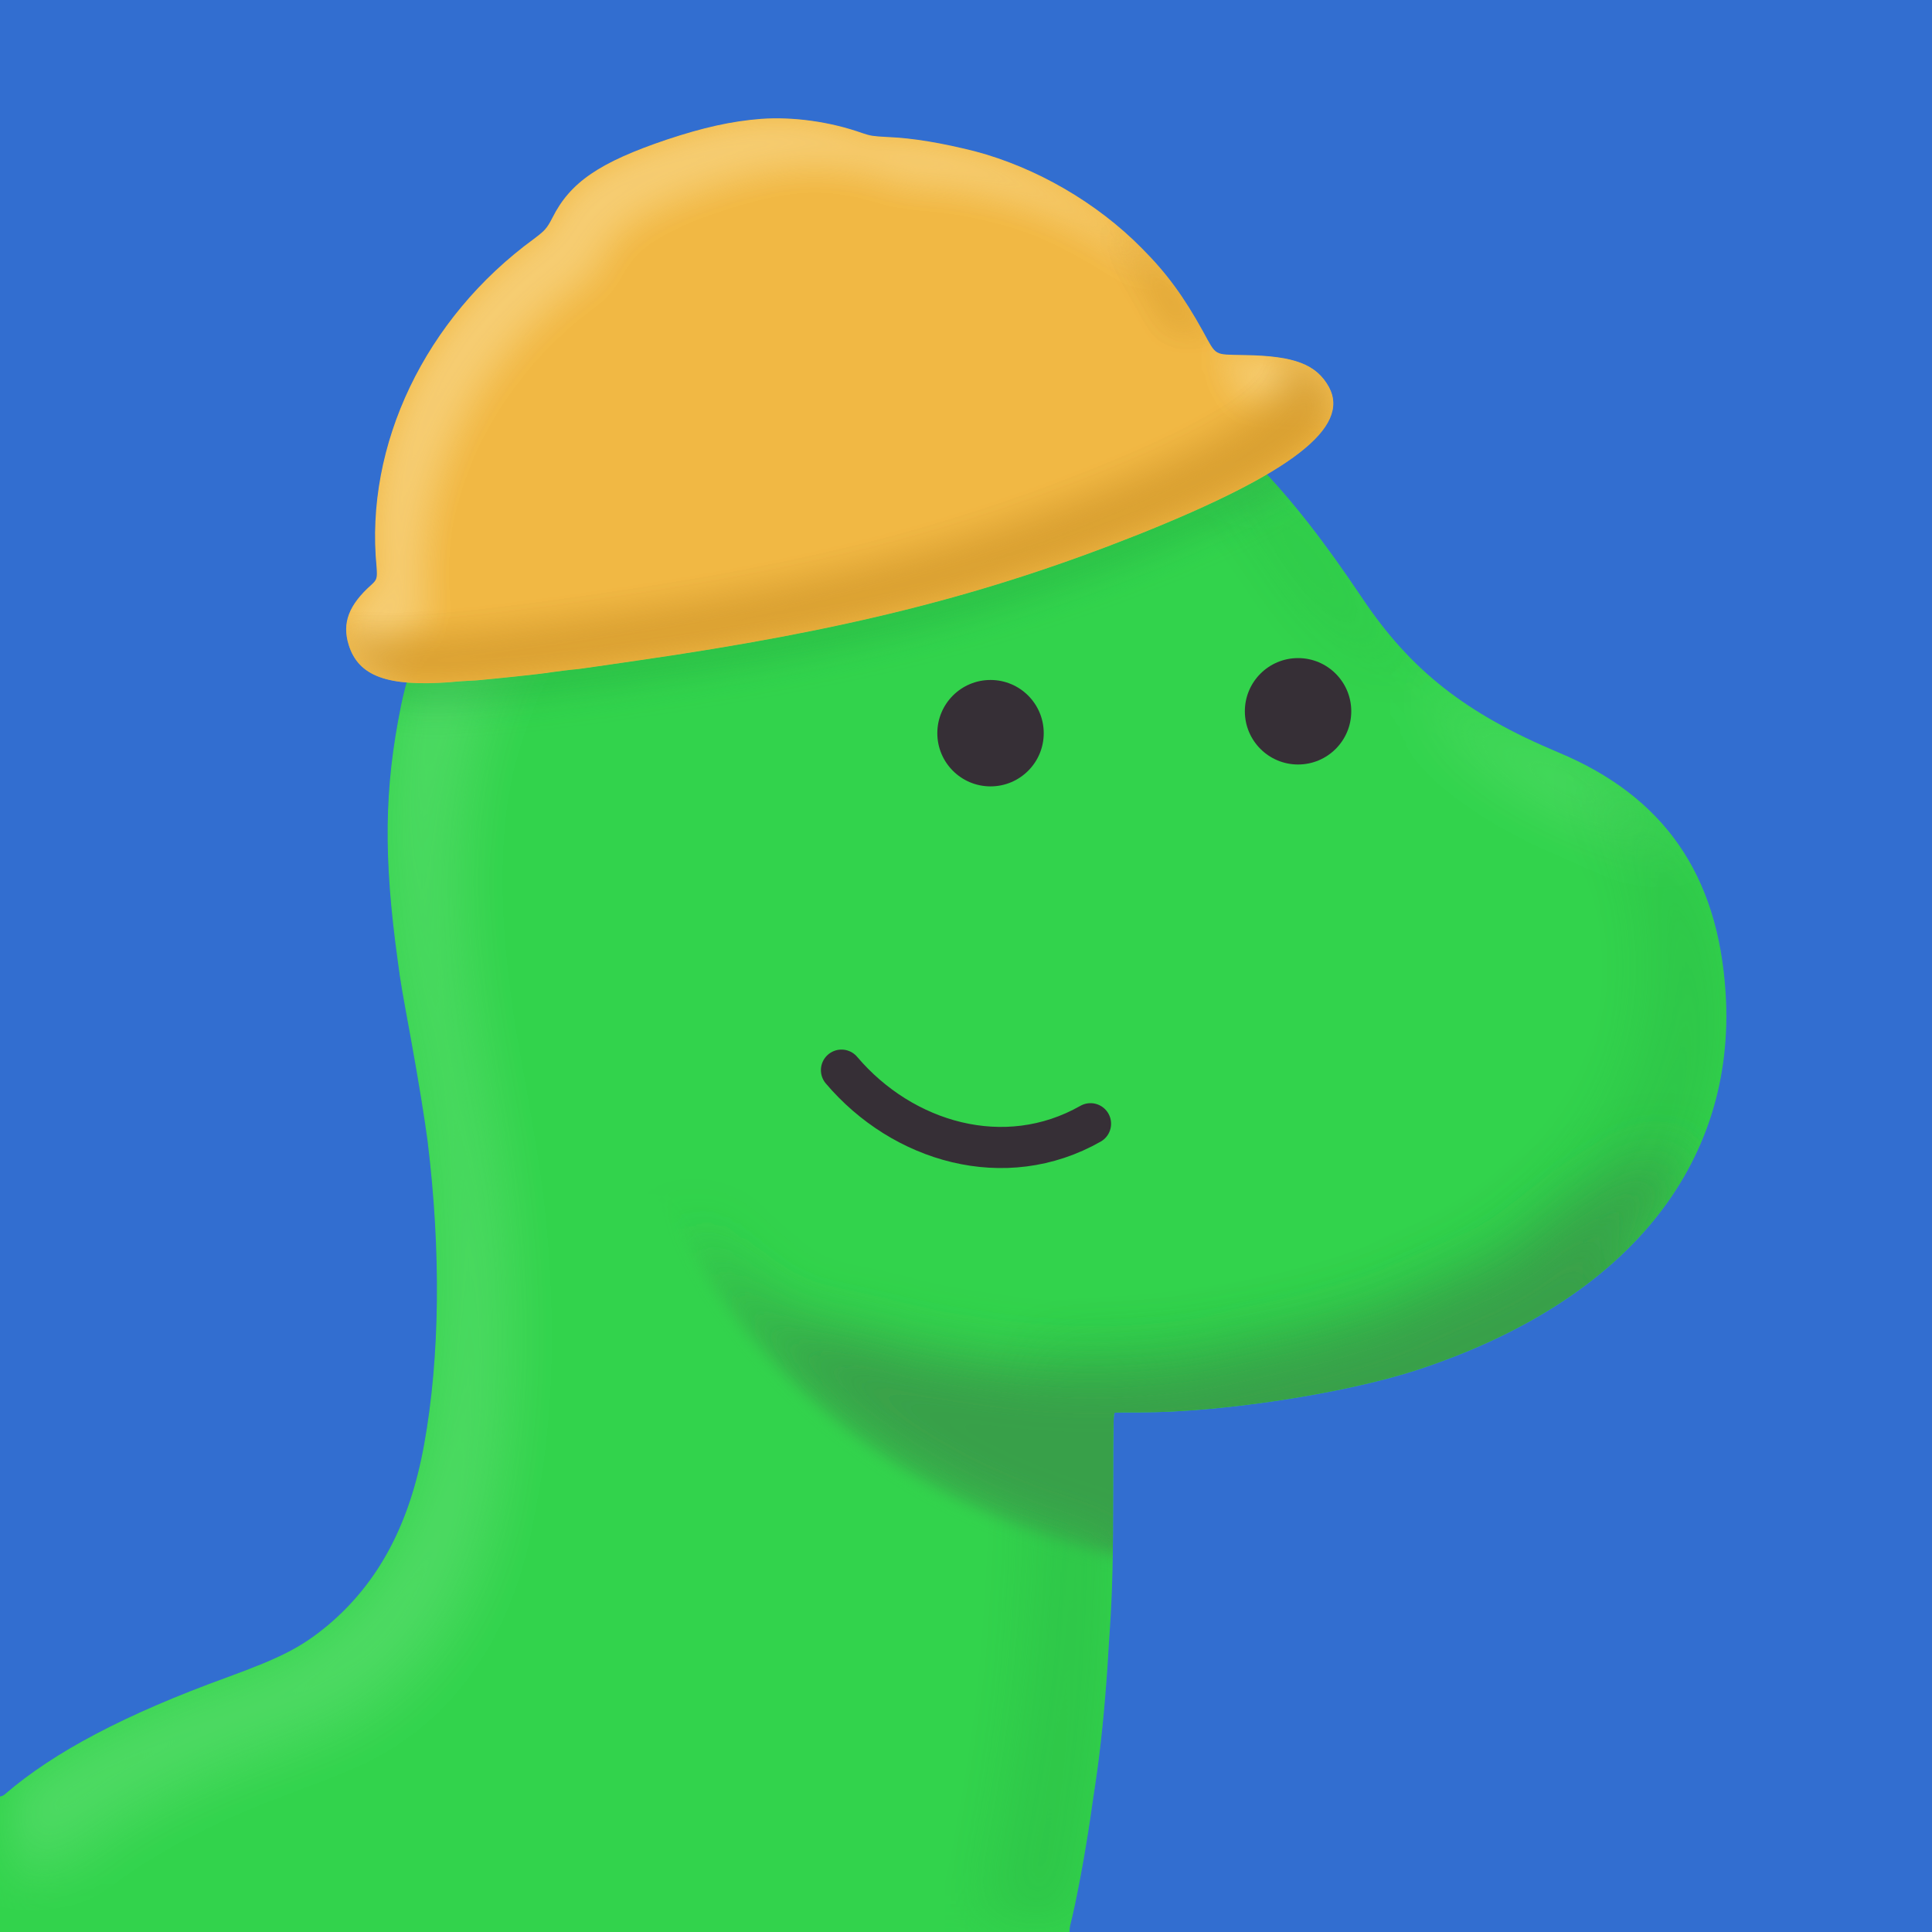
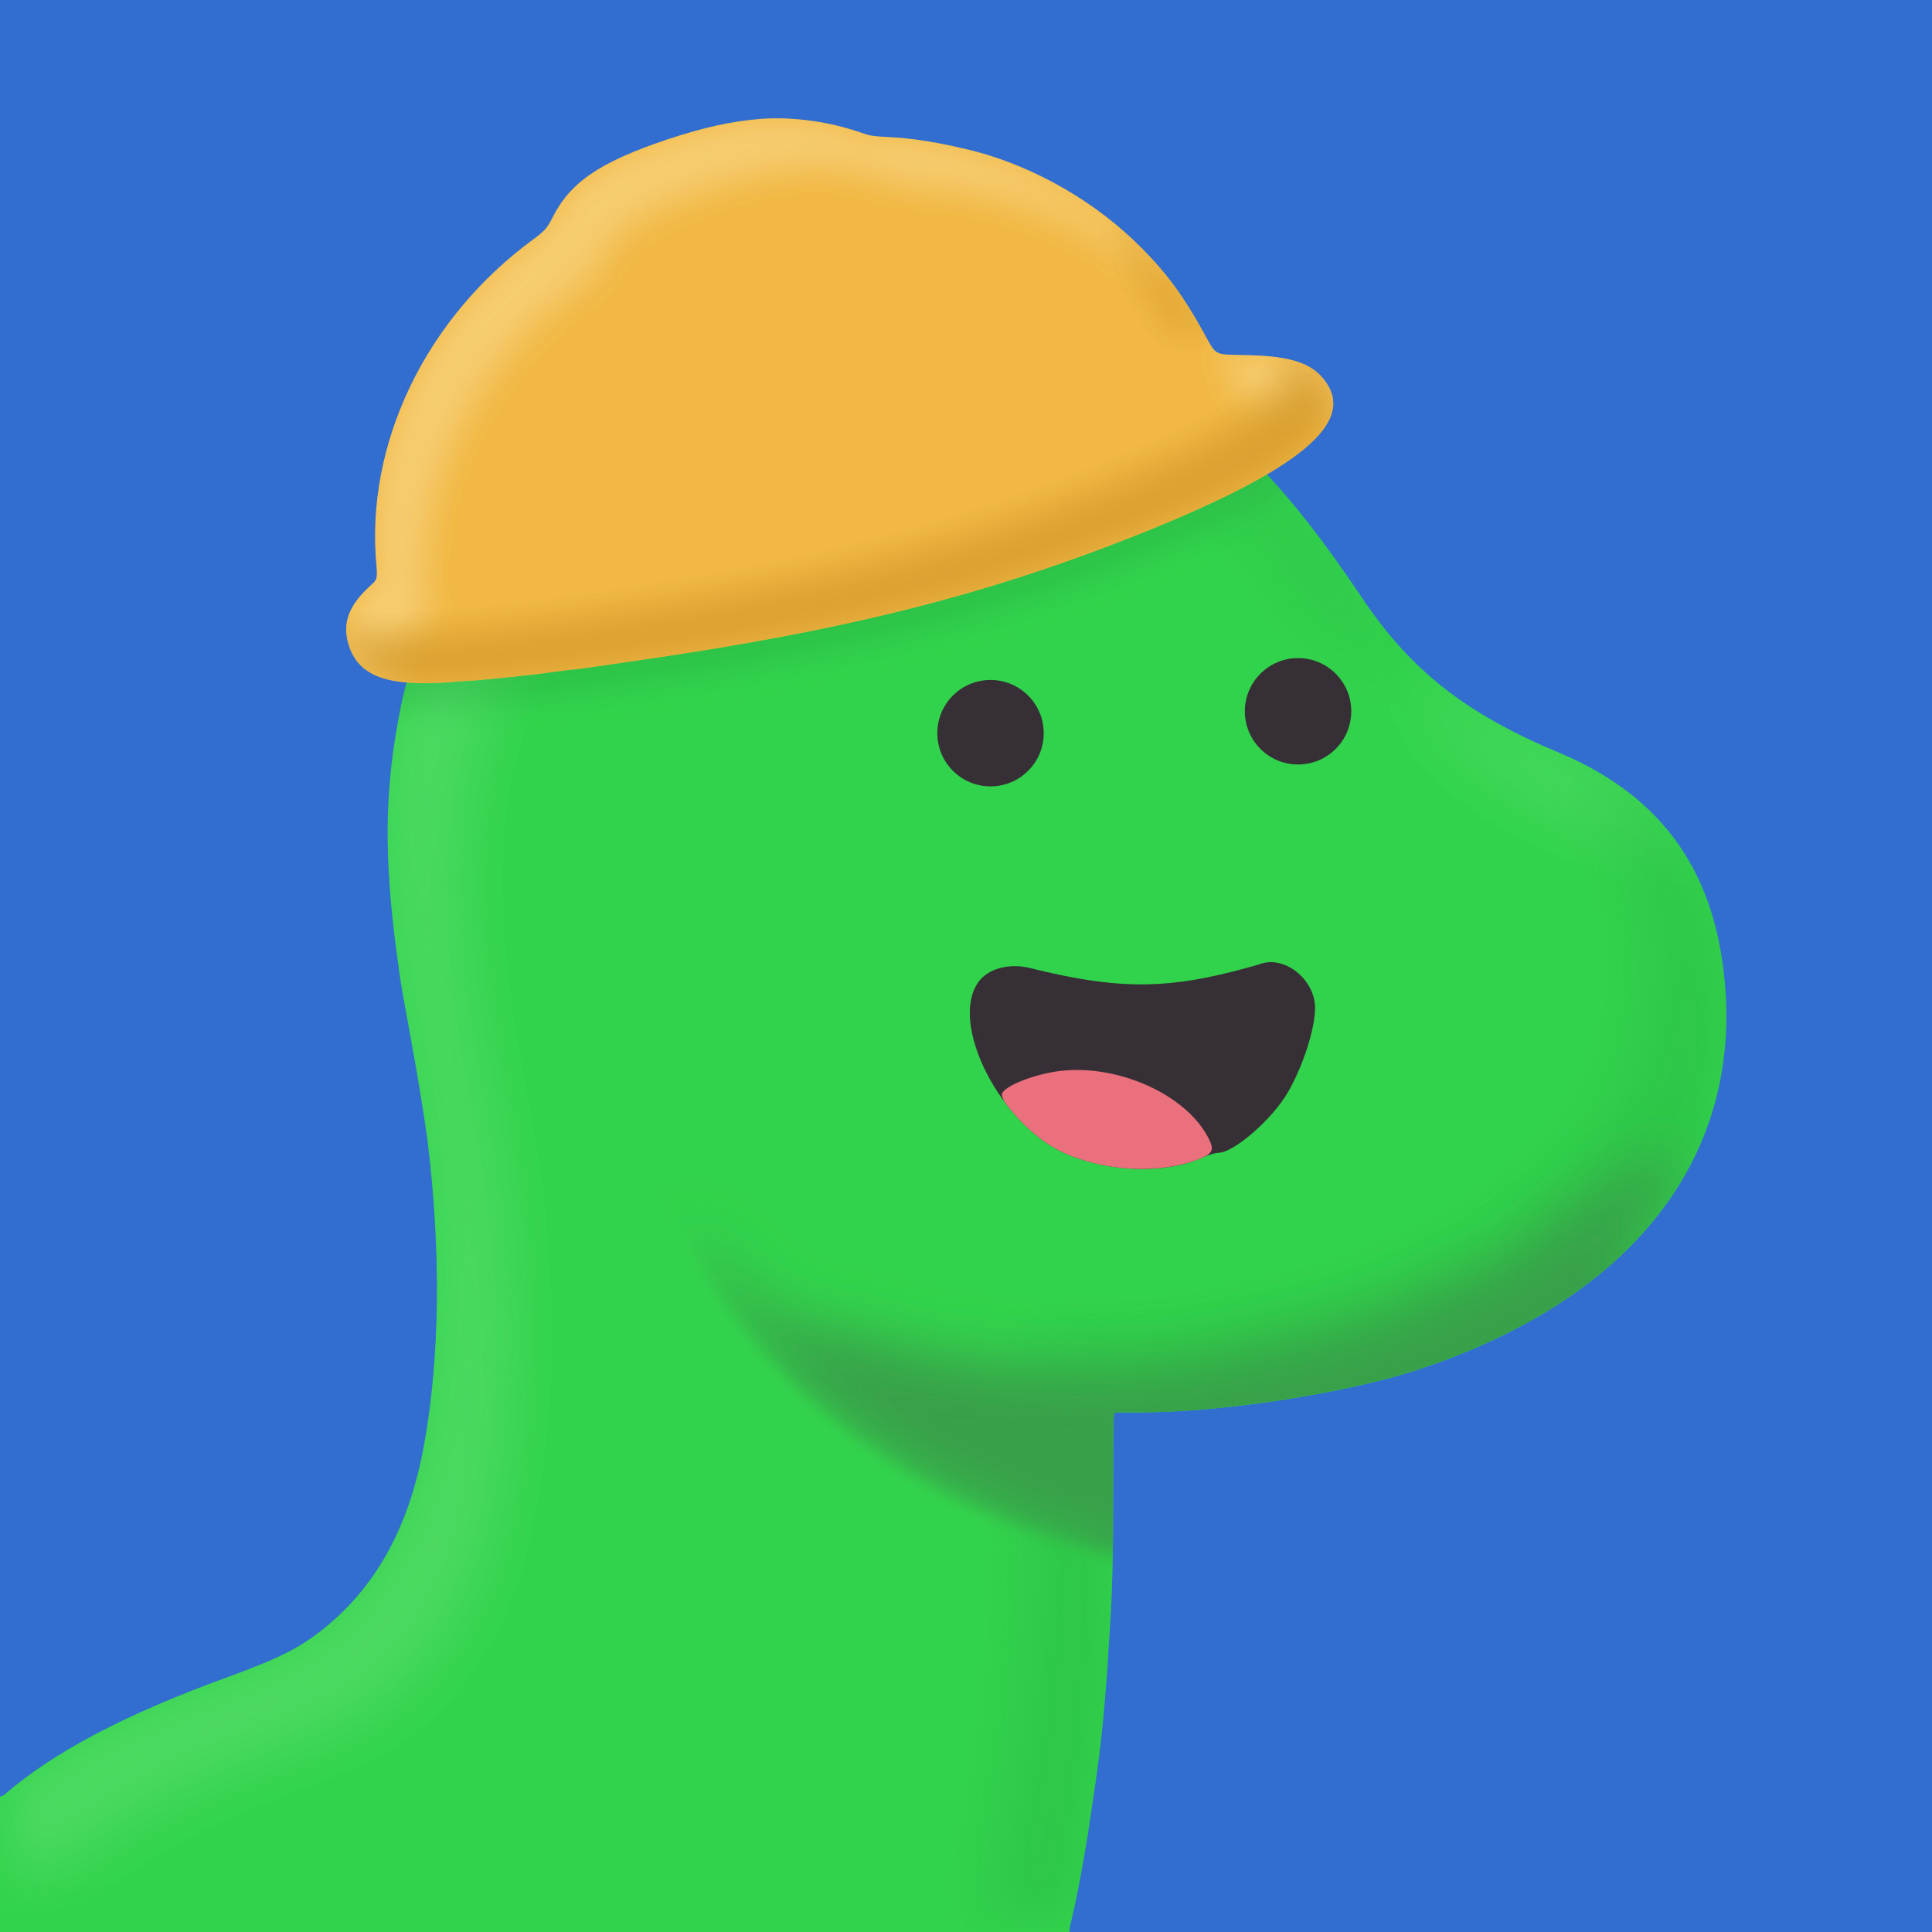
<svg xmlns="http://www.w3.org/2000/svg" viewBox="0 0 512 512" role="img" aria-labelledby="title">
  <defs>
    <path id="body" d="M232.8 84.9C183.4 86.7 143.3 109.8 120.5 149.5C114.8 159.5 108.6 175.7 106.3 186.9C101.8 208.9 101.6 227.1 105.4 254.6C106.2 260.8 106.7 263.3 108.8 274.8C111 286.9 112.5 296.3 113.3 302.3C116.9 331.6 116.6 359.5 112.4 382.8C108.6 403.9 100.3 419.4 86.9 430.7C79.9 436.5 74.7 439.2 60.2 444.5C33.2 454.3 14.3 464.3 1.4 475.4C0.1 476.5 0.1 476.5-24.9 476.5L-50 476.5L-50 519.3L-50 562L116.6 562L283.3 562L283.3 536.8C283.3 515.9 283.3 511.4 283.6 510.3C285.2 504 287.4 492.2 288.9 482.1C289.4 478.7 290 474.4 290.3 472.6C291.7 463.1 292.7 453.3 293.5 441.5C293.6 439.4 293.9 435.1 294.1 432C294.8 421.6 295 413.2 295 393.8C295 376.5 295.1 374.6 295.4 374.4C295.6 374.3 298.7 374.3 302.2 374.3C323.8 374.3 356.3 369.3 375.4 363.1C430.7 345 460.2 309 457.3 263.1C455.3 231.8 441 211.1 413 199.4C388.4 189.1 373.8 177.6 361 158.5C341.1 128.8 325.9 113.3 305.7 102C284.7 90.3 257.6 84 232.8 84.9Z" />
    <path id="accessory-shape" d="M201.7 31.5C193.9 32.1 186.3 33.8 176.7 37C158.9 43 151.1 48.3 146.4 57.7C144.9 60.6 144.4 61.1 141.5 63.3C112.7 84.3 96.6 117.9 99.8 150.3C100 153.2 99.9 153.6 98.5 154.9C92.4 160.3 90.6 165.1 92.4 170.9C95 179.2 102.6 182 119.2 180.8C120.9 180.6 124.2 180.4 126.4 180.3C130.6 179.9 142.1 178.8 146.5 178.1C147.9 177.9 151 177.5 153.3 177.3C157.5 176.7 158.4 176.6 168.6 175.1C224.2 167.1 261.3 157.7 301.8 141.6C342.3 125.4 357.9 113.3 352.2 102.6C348.9 96.6 343.1 94.3 329.9 94.1C321.5 93.9 322.5 94.5 318.8 87.8C313.7 78.6 309.2 72.4 302.6 65.8C290.7 53.7 274.6 44.4 258.4 40.1C249.6 37.9 242.2 36.6 235 36.3C231.3 36.1 230.7 36 228.6 35.3C219.9 32.2 210.1 30.9 201.7 31.5Z" />
    <clipPath id="clip-frame">
      <rect x="0" y="0" width="512" height="512" />
+     </clipPath>
+     <clipPath id="clip-mouth">
+       <path d="M333.6 255.6C332.9 255.8 329.8 256.7 326.6 257.5C307.6 262.3 294.9 262 272.8 256.5C267.5 255.2 261.9 256.7 259.4 260.1C251.2 271.1 265.3 298.6 282.8 305.9C294.4 310.8 309.2 311.1 318.8 306.7C320.2 306.1 322.1 305.5 322.9 305.5C327 305.5 337.4 296.4 341.4 289.3C345.4 282.3 348.5 272.6 348.5 267.1C348.5 259.4 340.1 252.9 333.6 255.6Z" />
    </clipPath>
    <clipPath id="clip-body">
      <use href="#body" />
    </clipPath>
    <clipPath id="clip-accessory">
      <use href="#accessory-shape" />
    </clipPath>
    <filter id="soft" filterUnits="userSpaceOnUse" x="-64" y="-64" width="640" height="640">
      <feGaussianBlur stdDeviation="7.5" />
    </filter>
    <filter id="softer" filterUnits="userSpaceOnUse" x="-64" y="-64" width="640" height="640">
      <feGaussianBlur stdDeviation="4" />
    </filter>
    <filter id="edge" filterUnits="userSpaceOnUse" x="-64" y="-64" width="640" height="640">
      <feGaussianBlur stdDeviation="2" />
    </filter>
    <mask id="mask-jaw">
      <path d="M176 316.3C195.6 365.6 242.8 400.7 294 412L480 412L480 0L150 0L150 316.3Z" fill="#fff" filter="url(#edge)" />
    </mask>
    <mask id="body-light">
      <g filter="url(#soft)">
        <use href="#body" fill="#fff" />
        <use href="#body" x="12.5" y="12.5" fill="#000" />
      </g>
    </mask>
    <mask id="body-shade">
      <g filter="url(#soft)">
        <use href="#body" fill="#fff" />
        <use href="#body" x="-15" y="-12.5" fill="#000" />
      </g>
    </mask>
    <mask id="accessory-light">
      <g filter="url(#softer)">
        <use href="#accessory-shape" fill="#fff" />
        <use href="#accessory-shape" x="10" y="10" fill="#000" />
      </g>
    </mask>
    <mask id="accessory-shade">
      <g filter="url(#softer)">
        <use href="#accessory-shape" fill="#fff" />
        <use href="#accessory-shape" x="-9" y="-9" fill="#000" />
      </g>
    </mask>
  </defs>
  <g clip-path="url(#clip-frame)">
    <rect x="0" y="0" width="512" height="512" fill="#326ED0" />
    <g id="dino">
      <use href="#body" fill="#32D34C" />
      <g clip-path="url(#clip-body)">
        <rect width="512" height="512" fill="#7CE68A" opacity="0.4" mask="url(#body-light)" />
        <rect width="512" height="512" fill="#24A63F" opacity="0.3" mask="url(#body-shade)" />
        <g mask="url(#mask-jaw)">
          <path d="M438.3 306.5C437.5 306.9 436.7 307.4 436.5 307.6C436.3 307.8 436 308 435.9 308C435.6 308 431.6 310.4 430.1 311.5C429.6 311.9 427.2 313.3 424.9 314.6C422.6 315.9 420.1 317.5 419.5 318C418.9 318.6 416.8 320.2 414.9 321.6C410.7 324.7 407.8 327.2 404.4 330.3C402.6 331.9 401.4 332.7 400 333.4C397.4 334.6 395.9 335.4 394.4 336.4C393.7 336.8 392 337.6 390.6 338.1C389.1 338.6 387.2 339.4 386.3 339.8C385.4 340.2 383.2 341.1 381.5 341.8C377.2 343.5 375.4 344.4 373.4 345.6C370.9 347.2 366.2 349.1 363.9 349.6C359.9 350.4 356.1 351.5 349.4 353.8C347 354.6 335.9 357 334.6 357C333.9 357 326.1 359 323.3 359.9C321.4 360.5 318.7 360.9 313 361.5C311.7 361.7 308.1 362.1 304.9 362.4C298.1 363.2 279.6 363.4 278.5 362.6C278.4 362.6 276.9 362.5 275.1 362.4C273.3 362.3 270.5 362.1 268.9 361.9C267.2 361.7 264.4 361.3 262.6 361.1C260.9 360.9 258.8 360.6 258.1 360.4C256.8 359.9 254.3 359.6 250.3 359.3C248.8 359.1 246.9 358.8 246.1 358.6C245.3 358.3 243.4 357.9 242.1 357.8C240.8 357.6 238.9 357.2 238.1 356.9C233.1 354.9 227.2 353.5 222.9 353.3C220.2 353.1 219.7 352.9 217.9 352.1C216.4 351.4 215.4 351.2 214.1 351.1C213.2 351 211.9 350.9 211.4 350.7C207 349.6 195 340.2 188.4 332.8C182.9 326.6 182 325.8 182 327C182 328.4 184.7 333.8 188.7 340.1C209.3 373.2 246.8 399.7 288.3 410.4C295.9 412.4 295.6 409.9 293.3 443.5C292.6 453.5 291.6 462.8 290.6 470.2C290.1 473.5 290.1 473.9 291.4 474.9C292.8 475.9 473.2 475.3 474.3 474.3C475.8 472.8 475.8 340 474.3 338.5C473.3 337.5 473.3 337.5 450.6 337.5C425.6 337.5 426.8 337.6 426.8 336.1C426.8 335.5 427.2 334.9 429.1 333.3C436.6 326.3 445.4 314.8 445.9 311.4C446.1 310.1 446 310.1 445 309.2C444.4 308.6 443.9 307.9 443.8 307.6C443.1 306 440.3 305.4 438.3 306.5Z" fill="#37A049" filter="url(#soft)" />
        </g>
        <use href="#accessory-shape" x="2" y="6" fill="#24A63F" opacity="0.35" filter="url(#softer)" />
      </g>
    </g>
    <g id="face" fill="#362F36">
      <circle cx="262.5" cy="194.3" r="14.1" />
      <circle cx="344" cy="188.5" r="14.1" />
-       <path d="M223 283.6C239.2 302.7 266.3 310.7 289 297.8" fill="none" stroke="#362F36" stroke-width="10.9" stroke-linecap="round" />
+       <path d="M333.6 255.6C332.9 255.8 329.8 256.7 326.6 257.5C307.6 262.3 294.9 262 272.8 256.5C267.5 255.2 261.9 256.7 259.4 260.1C251.2 271.1 265.3 298.6 282.8 305.9C294.4 310.8 309.2 311.1 318.8 306.7C320.2 306.1 322.1 305.5 322.9 305.5C327 305.5 337.4 296.4 341.4 289.3C345.4 282.3 348.5 272.6 348.5 267.1C348.5 259.4 340.1 252.9 333.6 255.6Z" />
+       <path d="M279.6 284C272.8 285.1 265.5 288.2 265.5 290.1C265.5 292.4 272.2 299.6 277.7 303.3C288.1 310.2 306.6 311.9 318.4 306.9C321.4 305.6 321.8 304.6 320.3 301.7C314.3 289.8 295.3 281.5 279.6 284Z" fill="#EB707D" clip-path="url(#clip-mouth)" />
    </g>
    <g id="accessory">
      <use href="#accessory-shape" fill="#F1B844" />
      <g clip-path="url(#clip-accessory)">
        <rect width="512" height="512" fill="#F7D27E" opacity="0.8" mask="url(#accessory-light)" />
        <rect width="512" height="512" fill="#D49A2C" opacity="0.8" mask="url(#accessory-shade)" />
      </g>
    </g>
  </g>
</svg>
